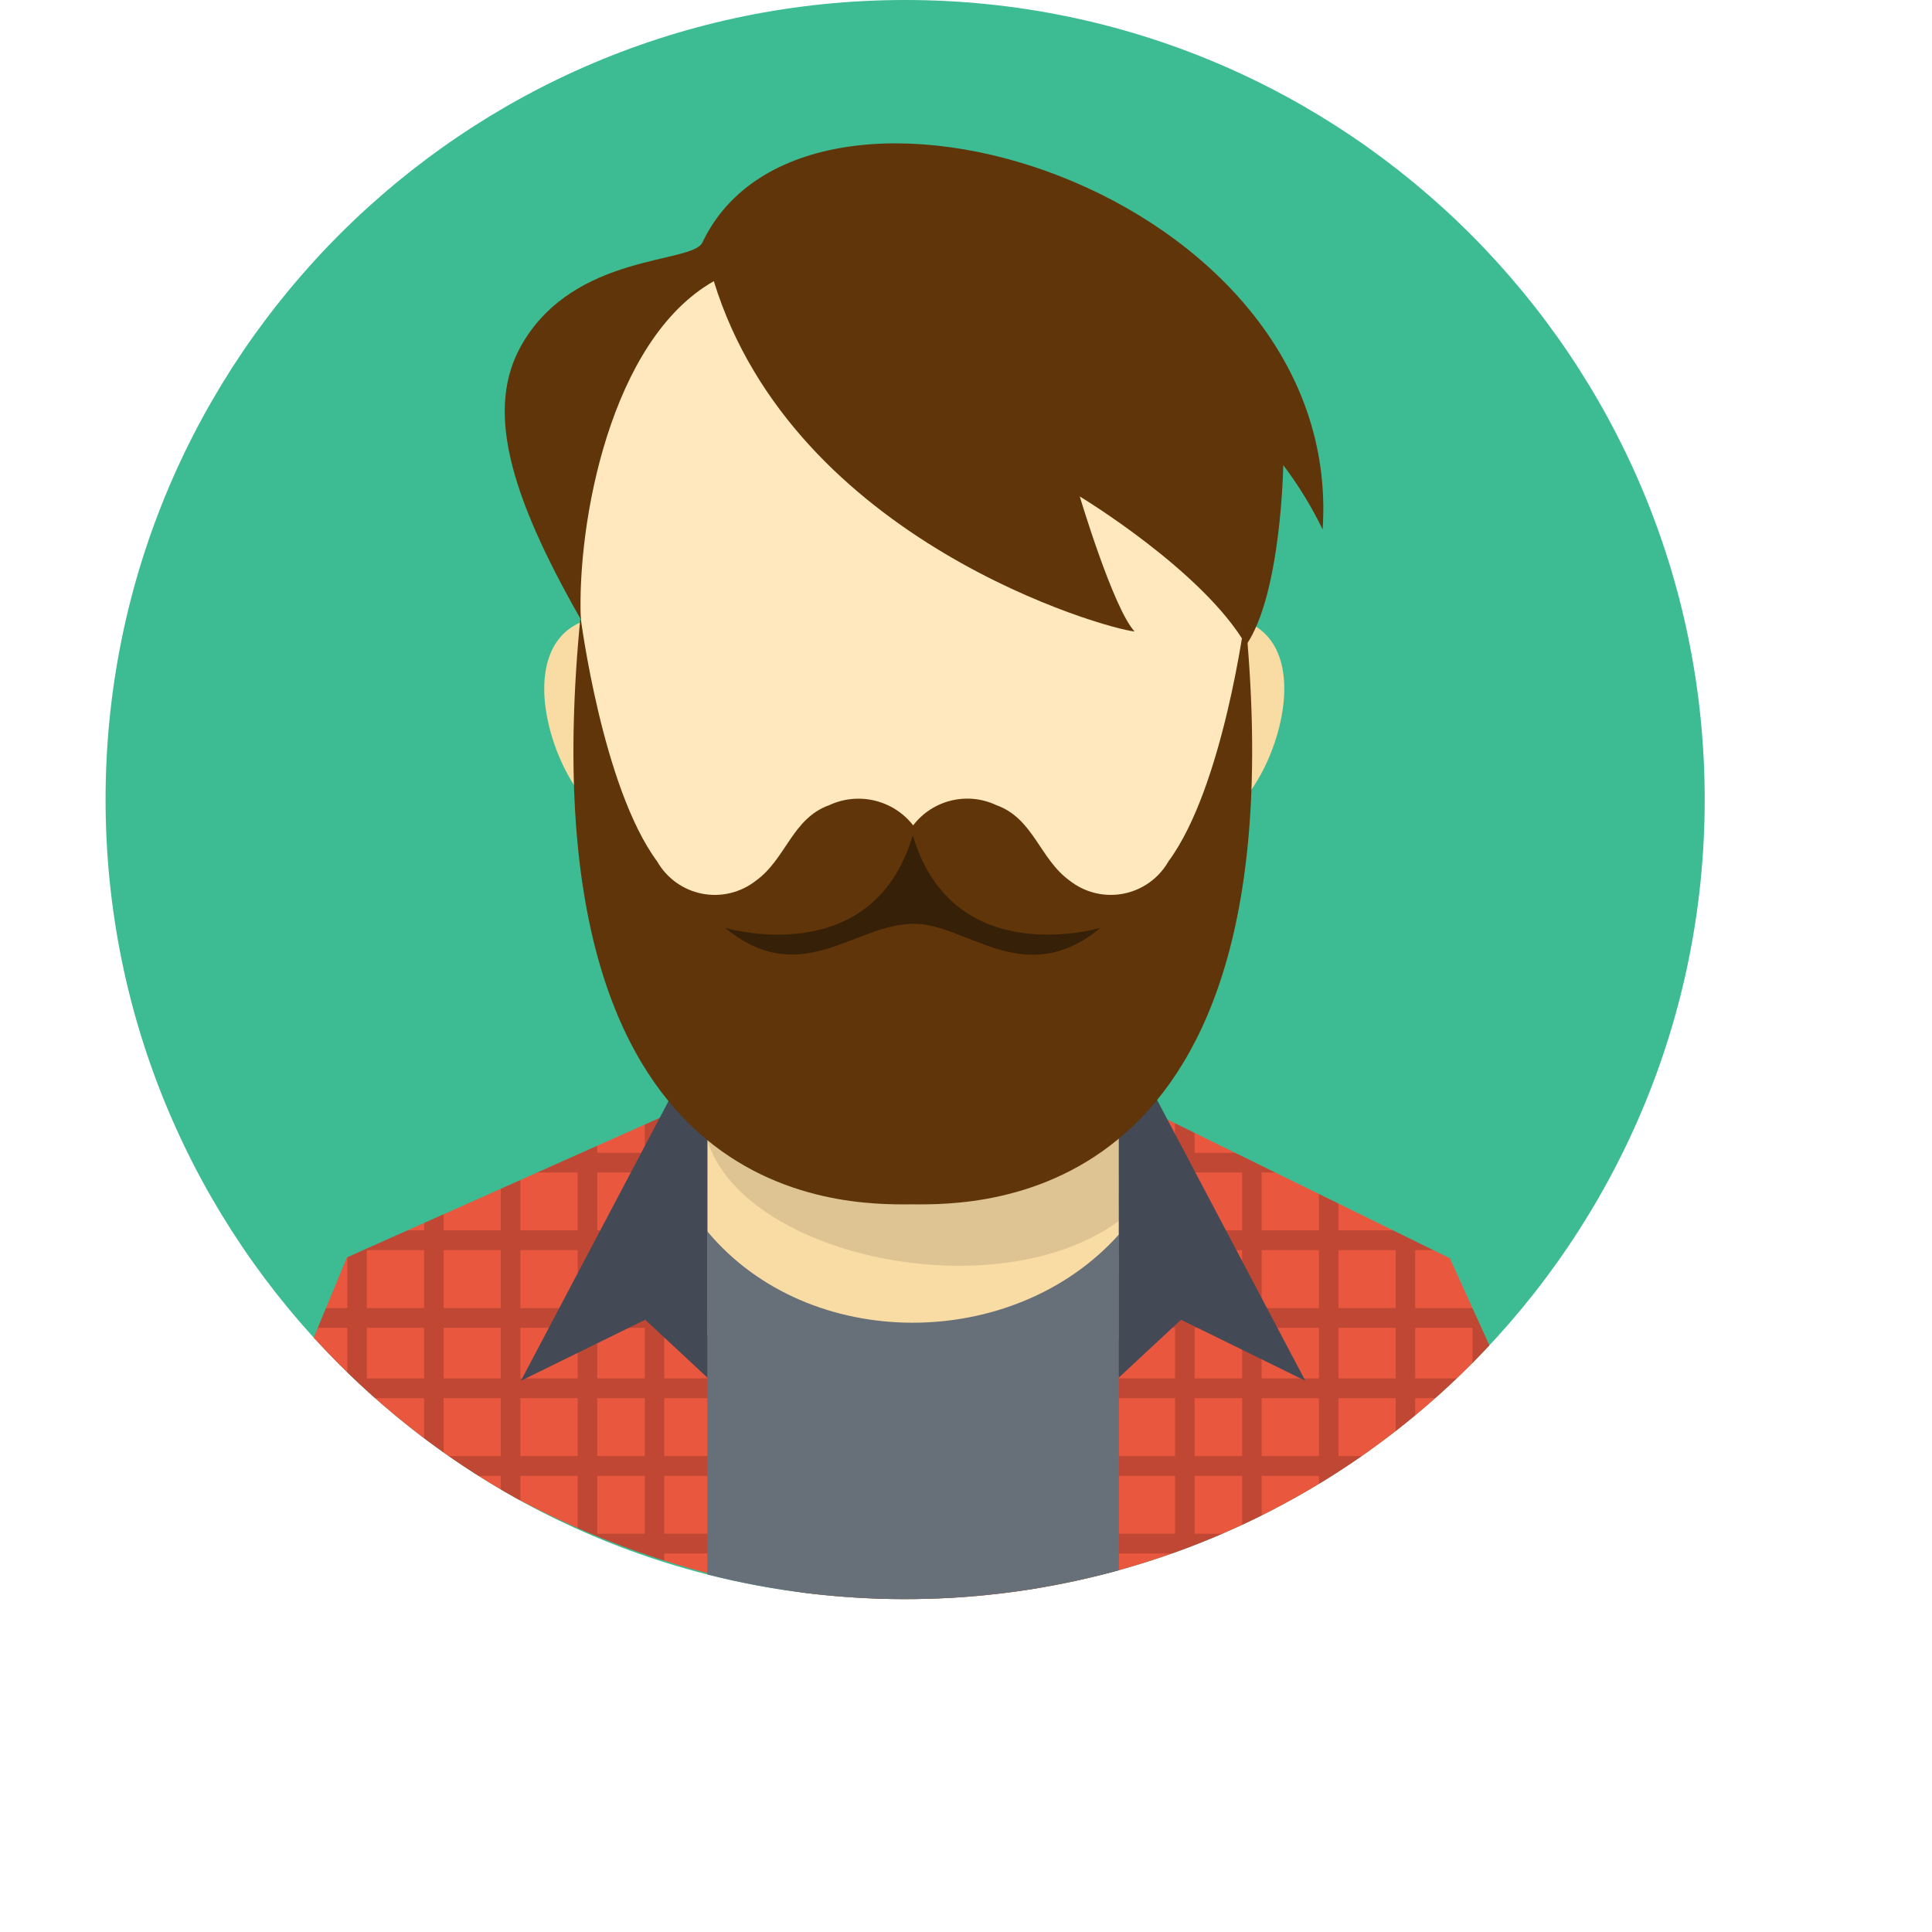
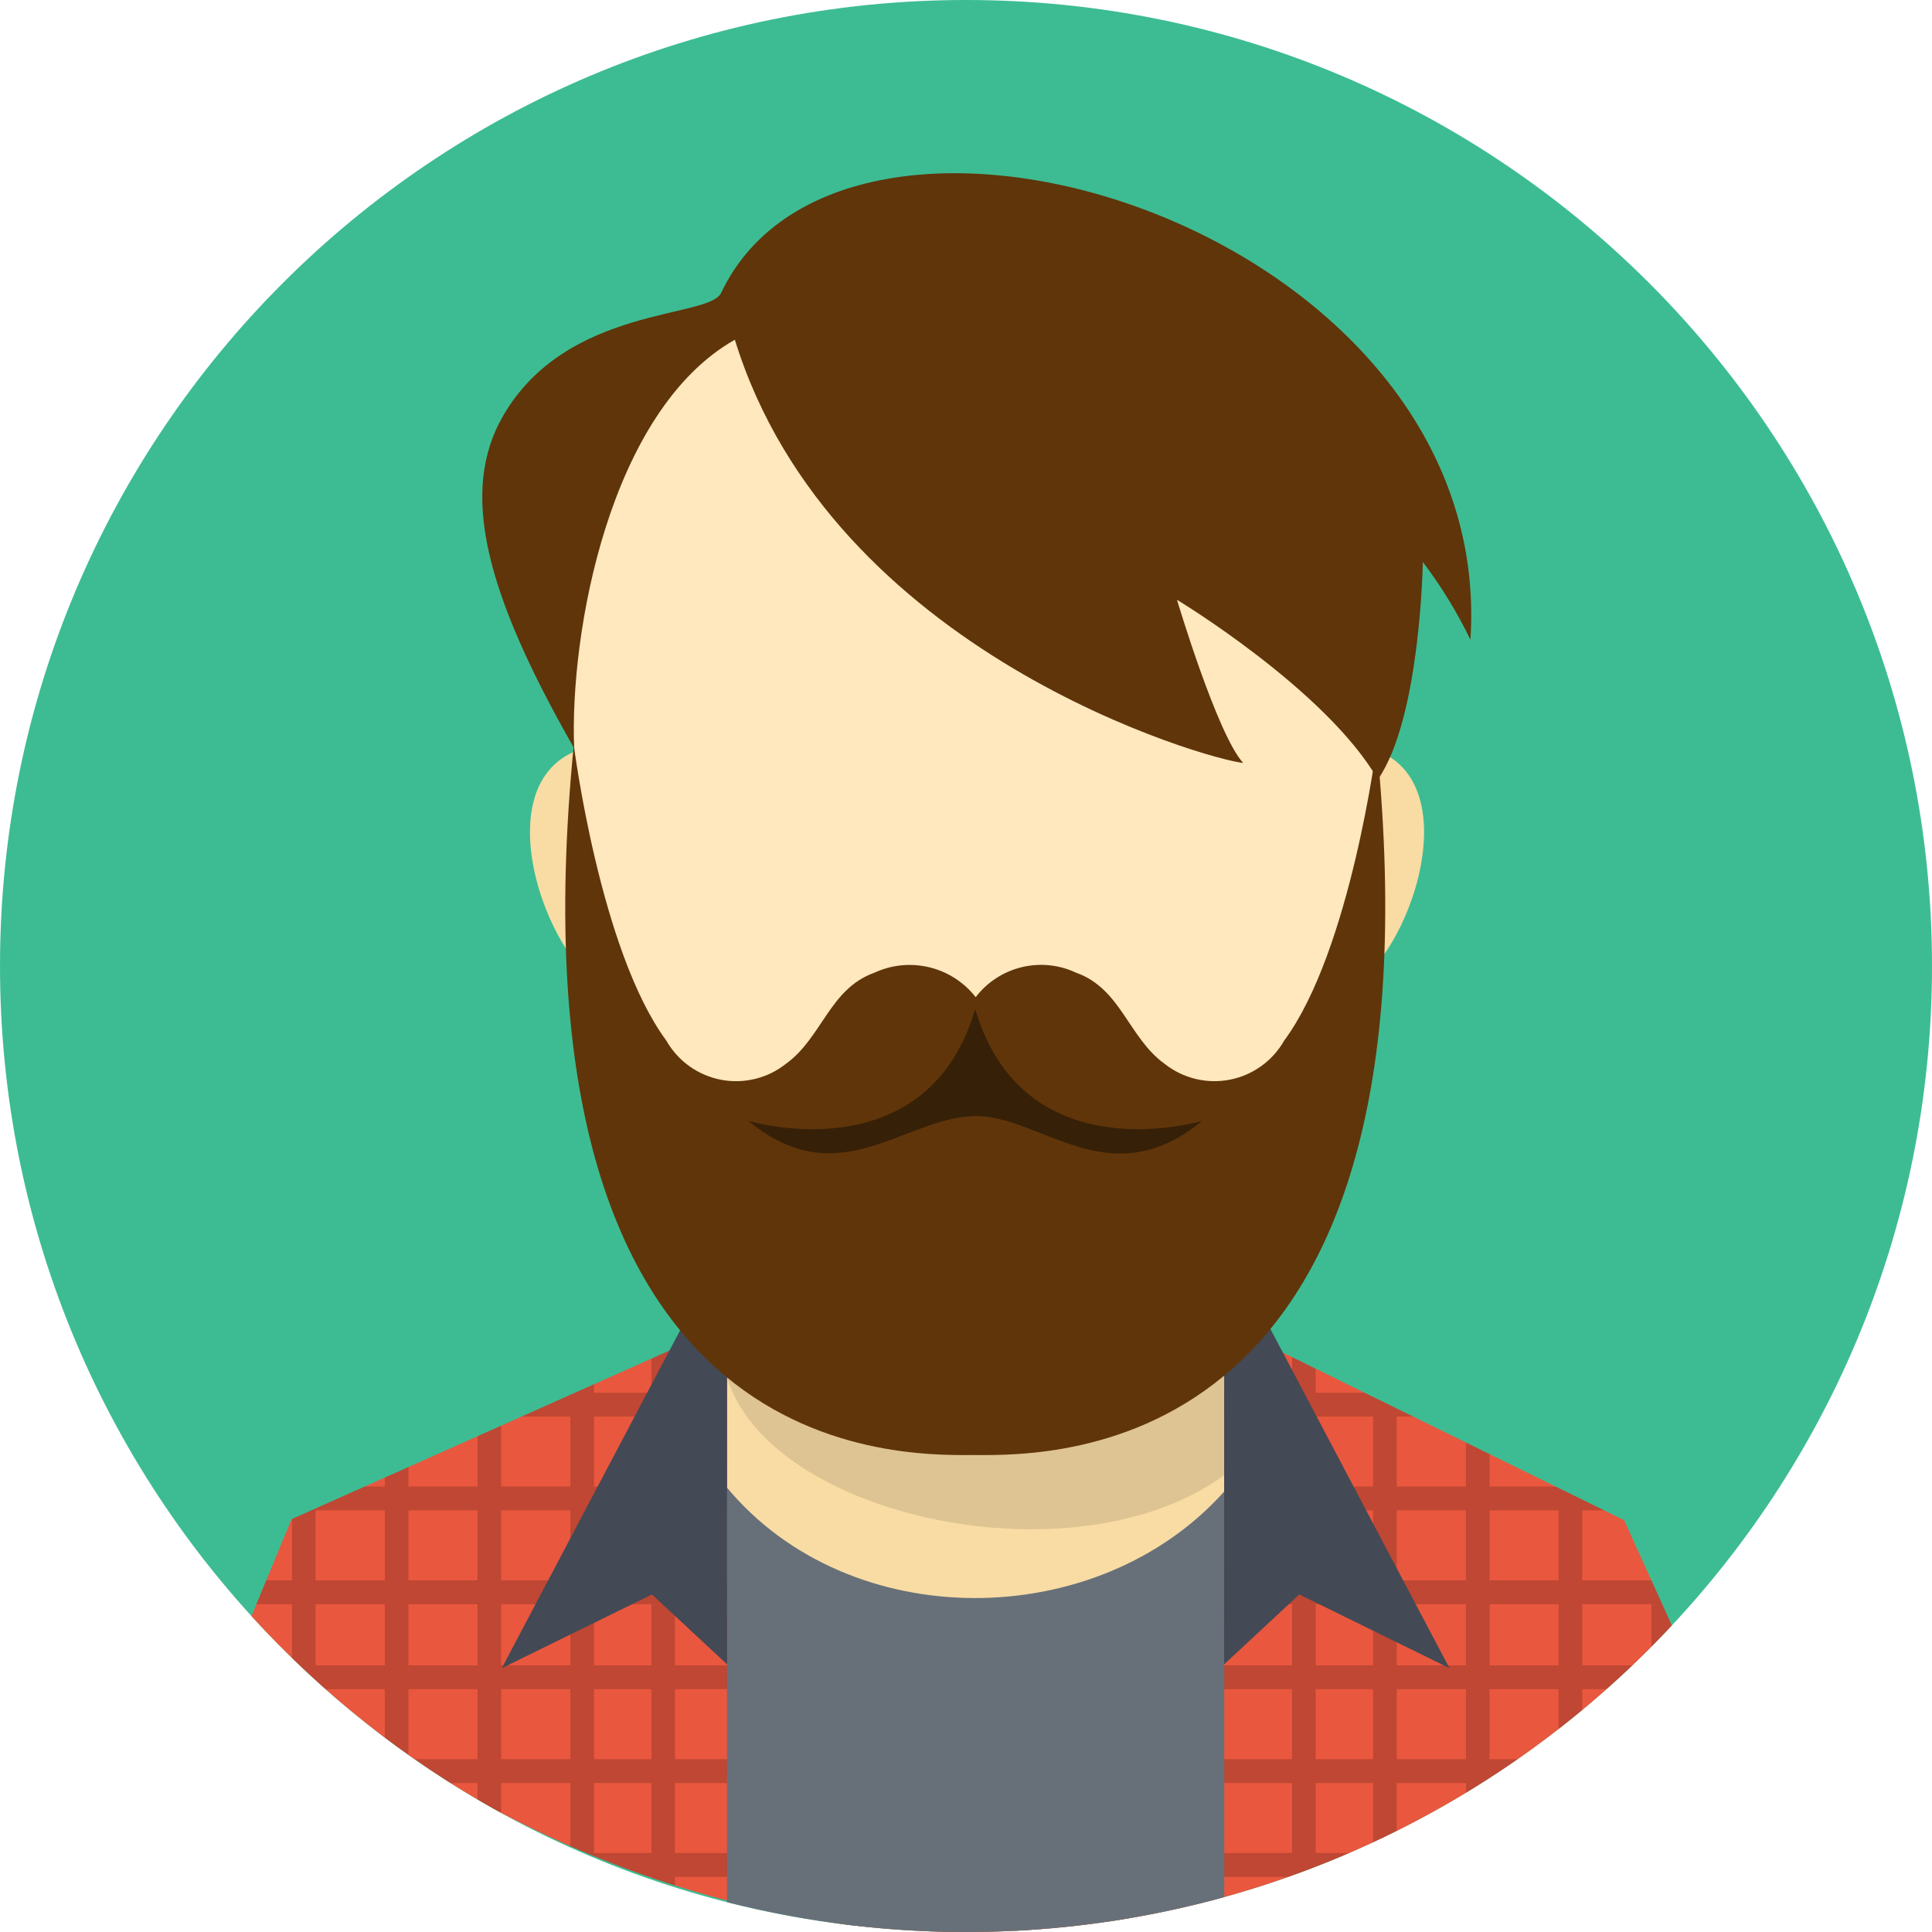
- <svg xmlns="http://www.w3.org/2000/svg" width="800px" height="800px" viewBox="-4.08 0 74.664 74.664">
+ <svg xmlns="http://www.w3.org/2000/svg" width="800px" height="800px" viewBox="0 0 61.8 61.8">
  <defs>
    <clipPath id="clip-path">
      <path clip-rule="evenodd" d="M53.478 51.993A30.814 30.814 0 0 1 30.9 61.8a31.206 31.206 0 0 1-3.837-.237A34.069 34.069 0 0 1 15.9 57.919a31.032 31.032 0 0 1-7.856-6.225l1.283-3.1 13.925-6.212c0 4.535 1.31 10.02 7.439 10.113 7.57.114 8.47-5.475 8.47-10.15l12.79 6.282z" fill="none" />
    </clipPath>
  </defs>
  <g data-name="Layer 2" id="Layer_2">
    <g data-name="—ÎÓÈ 1" id="_ÎÓÈ_1">
      <circle cx="30.9" cy="30.9" fill="#3dbc93" r="30.9" />
      <path d="M53.478 51.993A30.814 30.814 0 0 1 30.9 61.8a31.206 31.206 0 0 1-3.837-.237A34.069 34.069 0 0 1 15.9 57.919a31.032 31.032 0 0 1-7.856-6.225l1.283-3.1 13.925-6.212c0 4.535 1.31 10.02 7.439 10.113 7.57.114 8.47-5.475 8.47-10.15l12.79 6.282z" fill="#e9573e" fill-rule="evenodd" />
      <g clip-path="url(#clip-path)">
        <path d="M.694 74.664v-.762H66.5v.762H.694zm9.401-40.977v2.237h2.215v-2.237zm0 3v2.24h2.215v-2.24zm0 3.002v1.86h2.215v-1.86zm0 2.622v2.24h2.215v-2.24zm0 3.002v2.237h2.215v-2.237zm0 3v2.24h2.215v-2.24zm0 3.002v1.956h2.215v-1.956zm0 2.718v2.24h2.215v-2.24zm0 3.003v2.237h2.215v-2.237zm0 2.999v2.24h2.215v-2.24zm0 3.002v1.86h2.215v-1.86zm0 2.623v2.229h-.753v-2.23H.694v-.762h8.648v-1.86H.694v-.762h8.648v-2.24H.694v-.762h8.648v-2.237H.694v-.763h8.648v-2.24H.694v-.762h8.648v-1.956H.694v-.762h8.648v-2.24H.694v-.763h8.648v-2.237H.694v-.762h8.648v-2.24H.694v-.762h8.648v-1.86H.694v-.763h8.648v-2.24H.694v-.762h8.648v-2.237H.694v-.763H66.5v.763h-12.92v2.237H66.5v.762h-12.92v2.24H66.5v.763h-12.92v1.86H66.5v.762h-12.92v2.24H66.5v.762h-12.92v2.237H66.5v.763h-12.92v2.24H66.5v.762h-12.92v1.956H66.5v.762h-12.92v2.24H66.5v.763h-12.92v2.237H66.5v.762h-12.92v2.24H66.5v.762h-12.92v1.86H66.5v.762h-12.92v2.23h-.755v-2.23h-2.214v2.23h-.755v-2.23h-2.211v2.23h-.754v-2.23h-2.215v2.23h-.754v-2.23h-1.838v2.23h-.754v-2.23h-2.215v2.23h-.754v-2.23H36.15v2.23h-.754v-2.23h-2.215v2.23h-.754v-2.23h-1.933v2.23h-.754v-2.23h-2.215v2.23h-.753v-2.23H24.56v2.23h-.754v-2.23H21.59v2.23h-.754v-2.23H19v2.23h-.754v-2.23H16.03v2.23h-.754v-2.23h-2.212v2.23h-.754v-2.23zm24.627-35.738h31.78v.762H.693v-.762h34.028zm18.104 3.765h-2.214v2.237h2.214v-2.237zm-2.969 0h-2.211v2.237h2.211v-2.237zm-2.965 0h-2.215v2.237h2.215v-2.237zm-2.969 0h-1.838v2.237h1.838v-2.237zm-2.592 0h-2.215v2.237h2.215v-2.237zm-2.969 0H36.15v2.237h2.212v-2.237zm-2.966 0h-2.215v2.237h2.215v-2.237zm-2.969 0h-1.933v2.237h1.933v-2.237zm-2.687 0h-2.215v2.237h2.216v-2.237zm-2.969 0H24.56v2.237h2.212v-2.237zm-2.965 0H21.59v2.237h2.215v-2.237zm-2.969 0H19v2.237h1.838v-2.237zm-2.592 0H16.03v2.237h2.215v-2.237zm-2.97 0h-2.21v2.237h2.21v-2.237zm37.551 3h-2.214v2.24h2.214v-2.24zm-2.969 0h-2.211v2.24h2.211v-2.24zm-2.965 0h-2.215v2.24h2.215v-2.24zm-2.969 0h-1.838v2.24h1.838v-2.24zm-2.592 0h-2.215v2.24h2.215v-2.24zm-2.969 0H36.15v2.24h2.212v-2.24zm-2.966 0h-2.215v2.24h2.215v-2.24zm-2.969 0h-1.933v2.24h1.933v-2.24zm-2.687 0h-2.215v2.24h2.216v-2.24zm-2.969 0H24.56v2.24h2.212v-2.24zm-2.965 0H21.59v2.24h2.215v-2.24zm-2.969 0H19v2.24h1.838v-2.24zm-2.592 0H16.03v2.24h2.215v-2.24zm-2.97 0h-2.21v2.24h2.21v-2.24zm37.551 3.002h-2.214v1.86h2.214v-1.86zm-2.969 0h-2.211v1.86h2.211v-1.86zm-2.965 0h-2.215v1.86h2.215v-1.86zm-2.969 0h-1.838v1.86h1.838v-1.86zm-2.592 0h-2.215v1.86h2.215v-1.86zm-2.969 0H36.15v1.86h2.212v-1.86zm-2.966 0h-2.215v1.86h2.215v-1.86zm-2.969 0h-1.933v1.86h1.933v-1.86zm-2.687 0h-2.215v1.86h2.216v-1.86zm-2.969 0H24.56v1.86h2.212v-1.86zm-2.965 0H21.59v1.86h2.215v-1.86zm-2.969 0H19v1.86h1.838v-1.86zm-2.592 0H16.03v1.86h2.215v-1.86zm-2.97 0h-2.21v1.86h2.21v-1.86zm37.551 2.622h-2.214v2.24h2.214v-2.24zm-2.969 0h-2.211v2.24h2.211v-2.24zm-2.965 0h-2.215v2.24h2.215v-2.24zm-2.969 0h-1.838v2.24h1.838v-2.24zm-2.592 0h-2.215v2.24h2.215v-2.24zm-2.969 0H36.15v2.24h2.212v-2.24zm-2.966 0h-2.215v2.24h2.215v-2.24zm-2.969 0h-1.933v2.24h1.933v-2.24zm-2.687 0h-2.215v2.24h2.216v-2.24zm-2.969 0H24.56v2.24h2.212v-2.24zm-2.965 0H21.59v2.24h2.215v-2.24zm-2.969 0H19v2.24h1.838v-2.24zm-2.592 0H16.03v2.24h2.215v-2.24zm-2.97 0h-2.21v2.24h2.21v-2.24zm37.551 3.002h-2.214v2.237h2.214v-2.237zm-2.969 0h-2.211v2.237h2.211v-2.237zm-2.965 0h-2.215v2.237h2.215v-2.237zm-2.969 0h-1.838v2.237h1.838v-2.237zm-2.592 0h-2.215v2.237h2.215v-2.237zm-2.969 0H36.15v2.237h2.212v-2.237zm-2.966 0h-2.215v2.237h2.215v-2.237zm-2.969 0h-1.933v2.237h1.933v-2.237zm-2.687 0h-2.215v2.237h2.216v-2.237zm-2.969 0H24.56v2.237h2.212v-2.237zm-2.965 0H21.59v2.237h2.215v-2.237zm-2.969 0H19v2.237h1.838v-2.237zm-2.592 0H16.03v2.237h2.215v-2.237zm-2.97 0h-2.21v2.237h2.21v-2.237zm37.551 3h-2.214v2.24h2.214v-2.24zm-2.969 0h-2.211v2.24h2.211v-2.24zm-2.965 0h-2.215v2.24h2.215v-2.24zm-2.969 0h-1.838v2.24h1.838v-2.24zm-2.592 0h-2.215v2.24h2.215v-2.24zm-2.969 0H36.15v2.24h2.212v-2.24zm-2.966 0h-2.215v2.24h2.215v-2.24zm-2.969 0h-1.933v2.24h1.933v-2.24zm-2.687 0h-2.215v2.24h2.216v-2.24zm-2.969 0H24.56v2.24h2.212v-2.24zm-2.965 0H21.59v2.24h2.215v-2.24zm-2.969 0H19v2.24h1.838v-2.24zm-2.592 0H16.03v2.24h2.215v-2.24zm-2.97 0h-2.21v2.24h2.21v-2.24zm37.551 3.002h-2.214v1.956h2.214v-1.956zm-2.969 0h-2.211v1.956h2.211v-1.956zm-2.965 0h-2.215v1.956h2.215v-1.956zm-2.969 0h-1.838v1.956h1.838v-1.956zm-2.592 0h-2.215v1.956h2.215v-1.956zm-2.969 0H36.15v1.956h2.212v-1.956zm-2.966 0h-2.215v1.956h2.215v-1.956zm-2.969 0h-1.933v1.956h1.933v-1.956zm-2.687 0h-2.215v1.956h2.216v-1.956zm-2.969 0H24.56v1.956h2.212v-1.956zm-2.965 0H21.59v1.956h2.215v-1.956zm-2.969 0H19v1.956h1.838v-1.956zm-2.592 0H16.03v1.956h2.215v-1.956zm-2.97 0h-2.21v1.956h2.21v-1.956zm37.551 2.718h-2.214v2.24h2.214v-2.24zm-2.969 0h-2.211v2.24h2.211v-2.24zm-2.965 0h-2.215v2.24h2.215v-2.24zm-2.969 0h-1.838v2.24h1.838v-2.24zm-2.592 0h-2.215v2.24h2.215v-2.24zm-2.969 0H36.15v2.24h2.212v-2.24zm-2.966 0h-2.215v2.24h2.215v-2.24zm-2.969 0h-1.933v2.24h1.933v-2.24zm-2.687 0h-2.215v2.24h2.216v-2.24zm-2.969 0H24.56v2.24h2.212v-2.24zm-2.965 0H21.59v2.24h2.215v-2.24zm-2.969 0H19v2.24h1.838v-2.24zm-2.592 0H16.03v2.24h2.215v-2.24zm-2.97 0h-2.21v2.24h2.21v-2.24zm37.551 3.003h-2.214v2.237h2.214v-2.237zm-2.969 0h-2.211v2.237h2.211v-2.237zm-2.965 0h-2.215v2.237h2.215v-2.237zm-2.969 0h-1.838v2.237h1.838v-2.237zm-2.592 0h-2.215v2.237h2.215v-2.237zm-2.969 0H36.15v2.237h2.212v-2.237zm-2.966 0h-2.215v2.237h2.215v-2.237zm-2.969 0h-1.933v2.237h1.933v-2.237zm-2.687 0h-2.215v2.237h2.216v-2.237zm-2.969 0H24.56v2.237h2.212v-2.237zm-2.965 0H21.59v2.237h2.215v-2.237zm-2.969 0H19v2.237h1.838v-2.237zm-2.592 0H16.03v2.237h2.215v-2.237zm-2.97 0h-2.21v2.237h2.21v-2.237zm37.551 2.999h-2.214v2.24h2.214v-2.24zm-2.969 0h-2.211v2.24h2.211v-2.24zm-2.965 0h-2.215v2.24h2.215v-2.24zm-2.969 0h-1.838v2.24h1.838v-2.24zm-2.592 0h-2.215v2.24h2.215v-2.24zm-2.969 0H36.15v2.24h2.212v-2.24zm-2.966 0h-2.215v2.24h2.215v-2.24zm-2.969 0h-1.933v2.24h1.933v-2.24zm-2.687 0h-2.215v2.24h2.216v-2.24zm-2.969 0H24.56v2.24h2.212v-2.24zm-2.965 0H21.59v2.24h2.215v-2.24zm-2.969 0H19v2.24h1.838v-2.24zm-2.592 0H16.03v2.24h2.215v-2.24zm-2.97 0h-2.21v2.24h2.21v-2.24zm37.551 3.002h-2.214v1.86h2.214v-1.86zm-2.969 0h-2.211v1.86h2.211v-1.86zm-2.965 0h-2.215v1.86h2.215v-1.86zm-2.969 0h-1.838v1.86h1.838v-1.86zm-2.592 0h-2.215v1.86h2.215v-1.86zm-2.969 0H36.15v1.86h2.212v-1.86zm-2.966 0h-2.215v1.86h2.215v-1.86zm-2.969 0h-1.933v1.86h1.933v-1.86zm-2.687 0h-2.215v1.86h2.216v-1.86zm-2.969 0H24.56v1.86h2.212v-1.86zm-2.965 0H21.59v1.86h2.215v-1.86zm-2.969 0H19v1.86h1.838v-1.86zm-2.592 0H16.03v1.86h2.215v-1.86zm-2.97 0h-2.21v1.86h2.21v-1.86zM34.723 67.9h31.78v.762H.693V67.9h34.028zm0 2.999h31.78v.763H.693v-.763h34.028z" fill-rule="evenodd" opacity="0.18" />
      </g>
      <path d="M23.255 38.68l15.907.121v12.918l-15.907-.121V38.68z" fill="#f9dca4" fill-rule="evenodd" />
      <path d="M39.162 60.682a31.097 31.097 0 0 1-15.907.164v-13.26c3.922 4.713 11.848 4.664 15.907.121z" fill="#677079" fill-rule="evenodd" />
      <path d="M39.165 43.46v2.258c0 .161.002 1.46-.003 1.467-4.75 3.472-14.539 1.365-15.907-3.124z" fill-rule="evenodd" opacity="0.11" />
      <path d="M31.129 8.432c21.281 0 12.987 35.266 0 35.266-12.266 0-21.281-35.266 0-35.266z" fill="#ffe8be" fill-rule="evenodd" />
      <path d="M18.365 24.046c-3.07 1.339-.46 7.686 1.472 7.658a31.972 31.972 0 0 1-1.472-7.659z" fill="#f9dca4" fill-rule="evenodd" />
      <path d="M44.14 24.045c3.07 1.339.46 7.687-1.471 7.658a31.993 31.993 0 0 0 1.471-7.658z" fill="#f9dca4" fill-rule="evenodd" />
      <path d="M23.258 53.239l-2.404-2.236-4.803 2.358 7.205-13.65.002 13.528z" fill="#434955" fill-rule="evenodd" />
      <path d="M39.157 53.239l2.404-2.237 4.804 2.359-7.206-13.651-.002 13.529z" fill="#434955" fill-rule="evenodd" />
      <path d="M18.368 23.94C15.536 18.98 14.68 15.73 16.1 13.29c2.049-3.52 6.571-3.089 6.965-3.918 4.025-8.479 24.839-2.048 23.97 11.09a14.806 14.806 0 0 0-1.522-2.486s-.075 4.991-1.437 6.957c-1.663-2.874-6.427-5.747-6.427-5.747s1.285 4.31 2.117 5.218c-1.074-.094-13.159-3.479-16.26-13.537-4.007 2.269-5.29 9.366-5.14 13.072z" fill="#60350a" fill-rule="evenodd" />
      <path d="M31.15 46.543c-2.66.022-15.053.136-12.796-22.713 0 0 .835 6.584 2.96 9.456a2.566 2.566 0 0 0 3.822.746c1.16-.835 1.397-2.407 2.834-2.917a2.68 2.68 0 0 1 3.24.782 2.633 2.633 0 0 1 3.213-.782c1.437.51 1.675 2.082 2.834 2.917a2.566 2.566 0 0 0 3.821-.746c2.126-2.873 2.962-9.456 2.962-9.456 2.256 22.85-10.23 22.735-12.89 22.713z" fill="#60350a" fill-rule="evenodd" />
      <path d="M23.94 35.855s5.64 1.699 7.233-3.5l.023-.075.022.075c1.592 5.199 7.234 3.5 7.234 3.5-2.977 2.458-5.176-.206-7.285-.154-2.273.056-4.335 2.542-7.228.154z" fill="#362008" fill-rule="evenodd" />
    </g>
  </g>
</svg>
